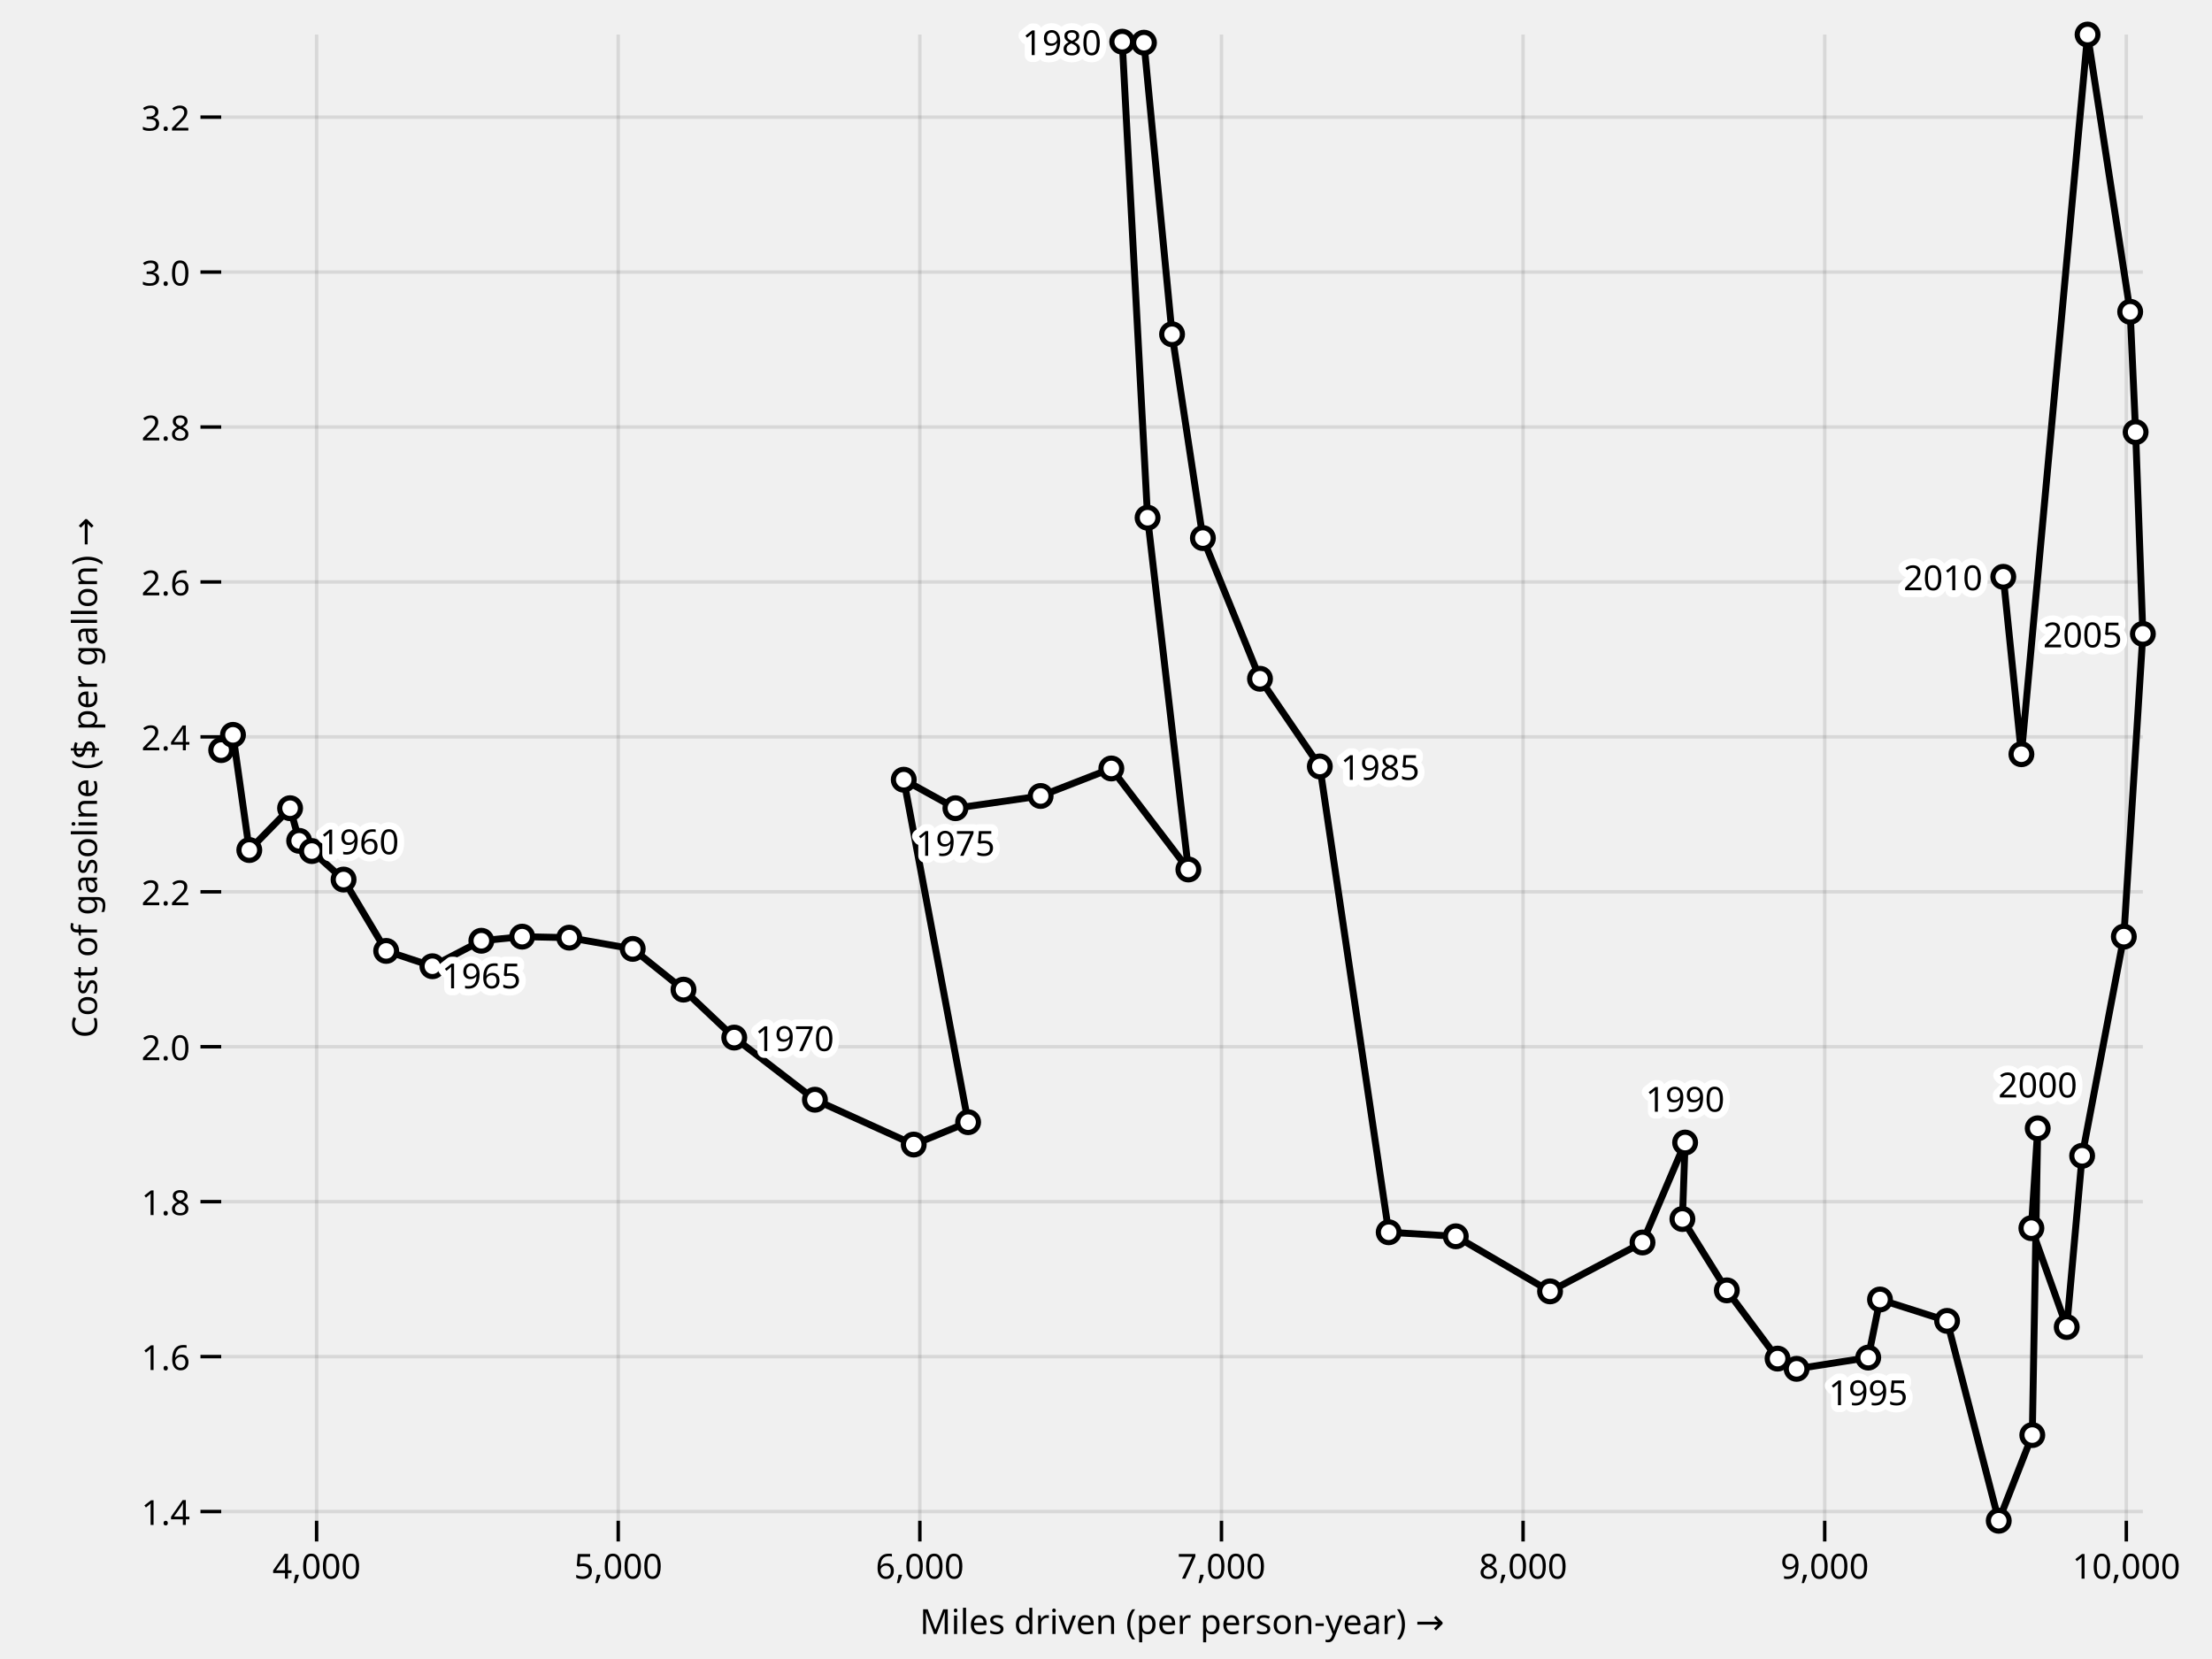
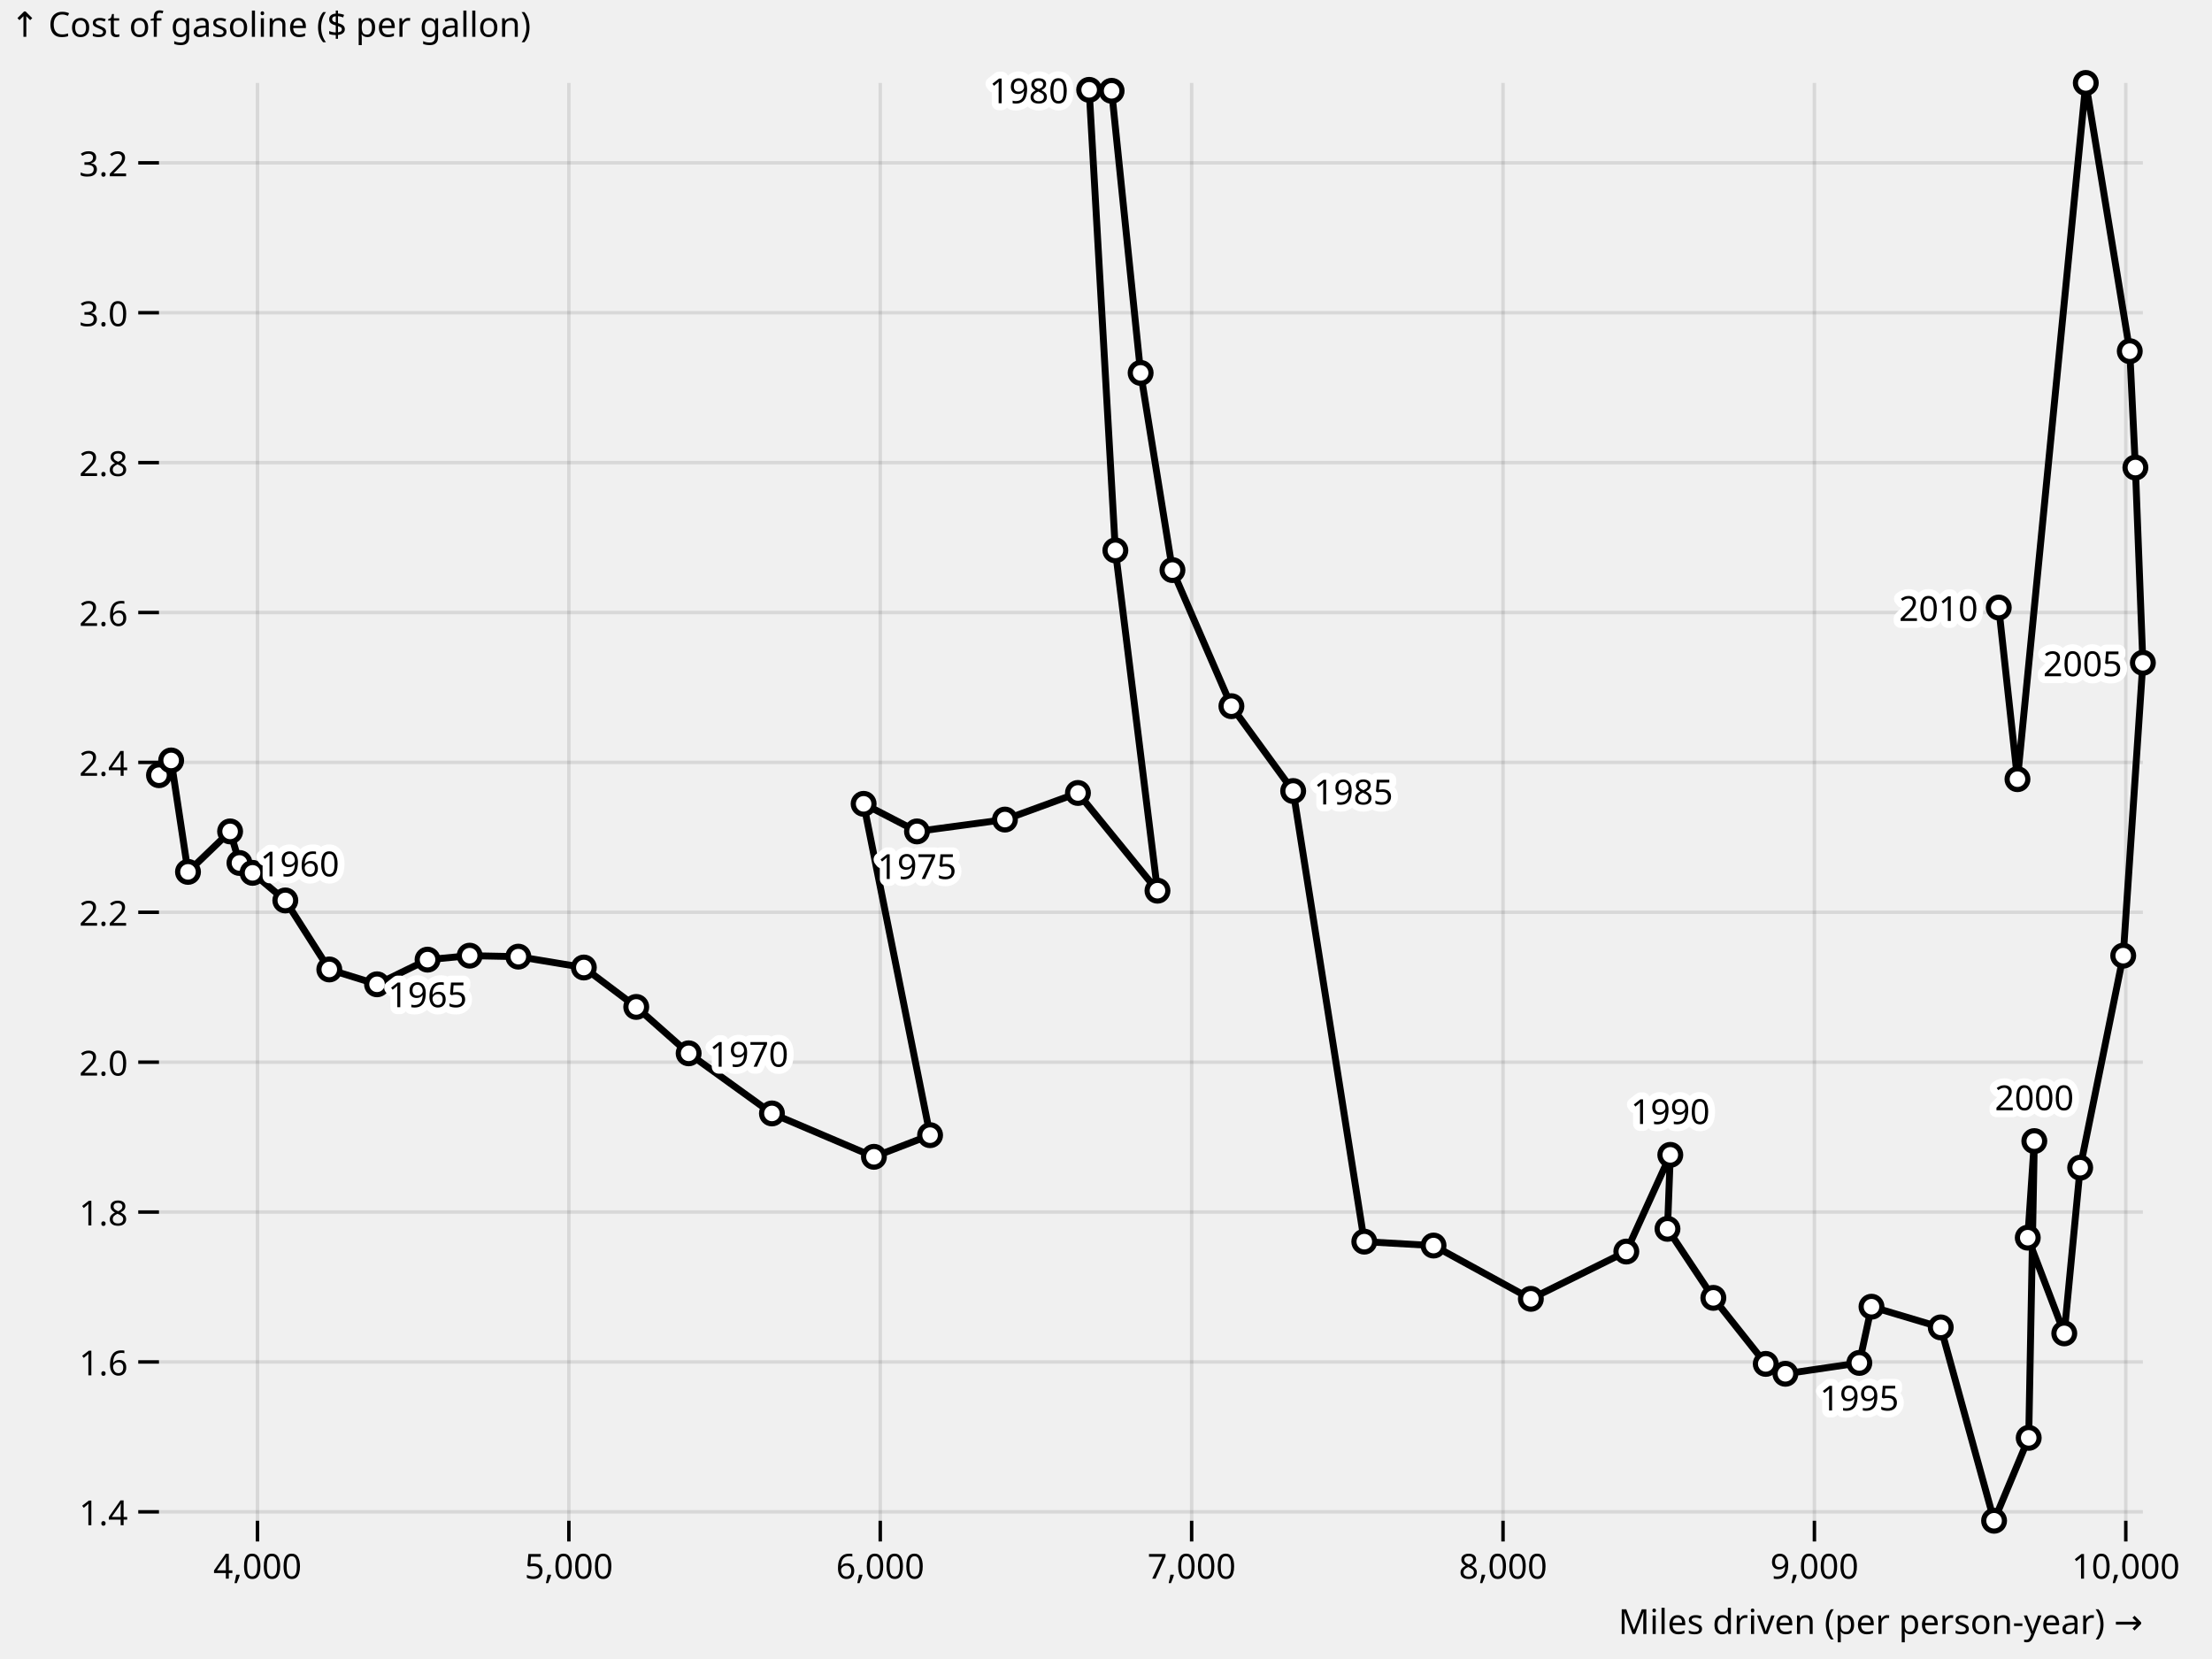
<svg xmlns="http://www.w3.org/2000/svg" width="640" height="480" viewBox="0 0 640 480">
-   <line x1="91.603" y1="10" x2="91.603" y2="440" stroke="currentColor" stroke-opacity="0.1" stroke-width="1" />
-   <line x1="178.872" y1="10" x2="178.872" y2="440" stroke="currentColor" stroke-opacity="0.1" stroke-width="1" />
-   <line x1="266.14" y1="10" x2="266.14" y2="440" stroke="currentColor" stroke-opacity="0.1" stroke-width="1" />
-   <line x1="353.408" y1="10" x2="353.408" y2="440" stroke="currentColor" stroke-opacity="0.1" stroke-width="1" />
-   <line x1="440.677" y1="10" x2="440.677" y2="440" stroke="currentColor" stroke-opacity="0.1" stroke-width="1" />
-   <line x1="527.945" y1="10" x2="527.945" y2="440" stroke="currentColor" stroke-opacity="0.1" stroke-width="1" />
-   <line x1="615.214" y1="10" x2="615.214" y2="440" stroke="currentColor" stroke-opacity="0.1" stroke-width="1" />
-   <line x1="91.603" y1="440" x2="91.603" y2="446" stroke="currentColor" stroke-width="1" />
-   <line x1="178.872" y1="440" x2="178.872" y2="446" stroke="currentColor" stroke-width="1" />
-   <line x1="266.14" y1="440" x2="266.14" y2="446" stroke="currentColor" stroke-width="1" />
-   <line x1="353.408" y1="440" x2="353.408" y2="446" stroke="currentColor" stroke-width="1" />
-   <line x1="440.677" y1="440" x2="440.677" y2="446" stroke="currentColor" stroke-width="1" />
-   <line x1="527.945" y1="440" x2="527.945" y2="446" stroke="currentColor" stroke-width="1" />
-   <line x1="615.214" y1="440" x2="615.214" y2="446" stroke="currentColor" stroke-width="1" />
-   <text x="91.603" y="449" font-family="system-ui, sans-serif" font-size="10" text-anchor="middle" dominant-baseline="text-before-edge" fill="currentColor">4,000</text>
-   <text x="178.872" y="449" font-family="system-ui, sans-serif" font-size="10" text-anchor="middle" dominant-baseline="text-before-edge" fill="currentColor">5,000</text>
-   <text x="266.14" y="449" font-family="system-ui, sans-serif" font-size="10" text-anchor="middle" dominant-baseline="text-before-edge" fill="currentColor">6,000</text>
-   <text x="353.408" y="449" font-family="system-ui, sans-serif" font-size="10" text-anchor="middle" dominant-baseline="text-before-edge" fill="currentColor">7,000</text>
-   <text x="440.677" y="449" font-family="system-ui, sans-serif" font-size="10" text-anchor="middle" dominant-baseline="text-before-edge" fill="currentColor">8,000</text>
-   <text x="527.945" y="449" font-family="system-ui, sans-serif" font-size="10" text-anchor="middle" dominant-baseline="text-before-edge" fill="currentColor">9,000</text>
-   <text x="615.214" y="449" font-family="system-ui, sans-serif" font-size="10" text-anchor="middle" dominant-baseline="text-before-edge" fill="currentColor">10,000</text>
-   <text x="342" y="465" font-family="system-ui, sans-serif" font-size="10" text-anchor="middle" dominant-baseline="text-before-edge" fill="currentColor">Miles driven (per person-year) →</text>
-   <line x1="64" y1="437.333" x2="620" y2="437.333" stroke="currentColor" stroke-opacity="0.1" stroke-width="1" />
-   <line x1="64" y1="392.506" x2="620" y2="392.506" stroke="currentColor" stroke-opacity="0.1" stroke-width="1" />
-   <line x1="64" y1="347.679" x2="620" y2="347.679" stroke="currentColor" stroke-opacity="0.1" stroke-width="1" />
-   <line x1="64" y1="302.853" x2="620" y2="302.853" stroke="currentColor" stroke-opacity="0.1" stroke-width="1" />
-   <line x1="64" y1="258.026" x2="620" y2="258.026" stroke="currentColor" stroke-opacity="0.1" stroke-width="1" />
-   <line x1="64" y1="213.199" x2="620" y2="213.199" stroke="currentColor" stroke-opacity="0.1" stroke-width="1" />
-   <line x1="64" y1="168.373" x2="620" y2="168.373" stroke="currentColor" stroke-opacity="0.1" stroke-width="1" />
-   <line x1="64" y1="123.546" x2="620" y2="123.546" stroke="currentColor" stroke-opacity="0.1" stroke-width="1" />
-   <line x1="64" y1="78.719" x2="620" y2="78.719" stroke="currentColor" stroke-opacity="0.1" stroke-width="1" />
-   <line x1="64" y1="33.893" x2="620" y2="33.893" stroke="currentColor" stroke-opacity="0.1" stroke-width="1" />
-   <line x1="64" y1="437.333" x2="58" y2="437.333" stroke="currentColor" stroke-width="1" />
-   <line x1="64" y1="392.506" x2="58" y2="392.506" stroke="currentColor" stroke-width="1" />
-   <line x1="64" y1="347.679" x2="58" y2="347.679" stroke="currentColor" stroke-width="1" />
-   <line x1="64" y1="302.853" x2="58" y2="302.853" stroke="currentColor" stroke-width="1" />
-   <line x1="64" y1="258.026" x2="58" y2="258.026" stroke="currentColor" stroke-width="1" />
-   <line x1="64" y1="213.199" x2="58" y2="213.199" stroke="currentColor" stroke-width="1" />
-   <line x1="64" y1="168.373" x2="58" y2="168.373" stroke="currentColor" stroke-width="1" />
-   <line x1="64" y1="123.546" x2="58" y2="123.546" stroke="currentColor" stroke-width="1" />
-   <line x1="64" y1="78.719" x2="58" y2="78.719" stroke="currentColor" stroke-width="1" />
-   <line x1="64" y1="33.893" x2="58" y2="33.893" stroke="currentColor" stroke-width="1" />
-   <text x="55" y="437.333" font-family="system-ui, sans-serif" font-size="10" text-anchor="end" dominant-baseline="central" fill="currentColor">1.4</text>
-   <text x="55" y="392.506" font-family="system-ui, sans-serif" font-size="10" text-anchor="end" dominant-baseline="central" fill="currentColor">1.6</text>
-   <text x="55" y="347.679" font-family="system-ui, sans-serif" font-size="10" text-anchor="end" dominant-baseline="central" fill="currentColor">1.8</text>
-   <text x="55" y="302.853" font-family="system-ui, sans-serif" font-size="10" text-anchor="end" dominant-baseline="central" fill="currentColor">2.0</text>
-   <text x="55" y="258.026" font-family="system-ui, sans-serif" font-size="10" text-anchor="end" dominant-baseline="central" fill="currentColor">2.2</text>
-   <text x="55" y="213.199" font-family="system-ui, sans-serif" font-size="10" text-anchor="end" dominant-baseline="central" fill="currentColor">2.4</text>
-   <text x="55" y="168.373" font-family="system-ui, sans-serif" font-size="10" text-anchor="end" dominant-baseline="central" fill="currentColor">2.6</text>
-   <text x="55" y="123.546" font-family="system-ui, sans-serif" font-size="10" text-anchor="end" dominant-baseline="central" fill="currentColor">2.8</text>
-   <text x="55" y="78.719" font-family="system-ui, sans-serif" font-size="10" text-anchor="end" dominant-baseline="central" fill="currentColor">3.0</text>
-   <text x="55" y="33.893" font-family="system-ui, sans-serif" font-size="10" text-anchor="end" dominant-baseline="central" fill="currentColor">3.2</text>
-   <text x="31" y="225" transform="rotate(-90,31,225)" font-family="system-ui, sans-serif" font-size="10" text-anchor="middle" dominant-baseline="text-after-edge" fill="currentColor">Cost of gasoline ($ per gallon) →</text>
-   <path d="M64,217.032L67.409,212.617L72.13,245.945L83.932,233.842L86.555,243.278L90.226,246.237L99.406,254.485L111.732,275.127L125.108,279.565L139.27,272.191L151.072,271.003L164.709,271.295L183.068,274.545L197.755,286.334L212.442,300.208L235.783,318.183L264.37,331.161L280.106,324.683L261.485,225.594L276.434,233.842L301.087,230.301L321.543,222.344L343.836,251.571L332.034,149.792L324.691,12.062L330.985,12.353L339.115,96.717L348.032,155.687L364.555,196.389L381.864,221.761L401.796,356.533L421.204,357.698L448.479,373.634L475.23,359.491L487.557,330.578L486.77,352.7L499.621,373.343L514.308,393.089L519.815,396.047L540.534,392.797L543.943,375.987L563.351,382.174L578.3,440L588.004,415.211L589.577,326.454L587.742,355.345L597.97,383.967L602.428,334.411L614.492,271.003L620,183.412L617.902,125.025L616.328,90.217L604.002,10L584.857,218.22L579.611,166.893" fill="none" stroke="currentColor" stroke-width="2" />
-   <circle cx="64" cy="217.032" r="3" fill="white" stroke="currentColor" stroke-width="1.5" />
-   <circle cx="67.409" cy="212.617" r="3" fill="white" stroke="currentColor" stroke-width="1.5" />
-   <circle cx="72.13" cy="245.945" r="3" fill="white" stroke="currentColor" stroke-width="1.5" />
-   <circle cx="83.932" cy="233.842" r="3" fill="white" stroke="currentColor" stroke-width="1.5" />
-   <circle cx="86.555" cy="243.278" r="3" fill="white" stroke="currentColor" stroke-width="1.5" />
-   <circle cx="90.226" cy="246.237" r="3" fill="white" stroke="currentColor" stroke-width="1.5" />
-   <circle cx="99.406" cy="254.485" r="3" fill="white" stroke="currentColor" stroke-width="1.5" />
-   <circle cx="111.732" cy="275.127" r="3" fill="white" stroke="currentColor" stroke-width="1.5" />
-   <circle cx="125.108" cy="279.565" r="3" fill="white" stroke="currentColor" stroke-width="1.5" />
-   <circle cx="139.27" cy="272.191" r="3" fill="white" stroke="currentColor" stroke-width="1.5" />
-   <circle cx="151.072" cy="271.003" r="3" fill="white" stroke="currentColor" stroke-width="1.5" />
-   <circle cx="164.709" cy="271.295" r="3" fill="white" stroke="currentColor" stroke-width="1.5" />
-   <circle cx="183.068" cy="274.545" r="3" fill="white" stroke="currentColor" stroke-width="1.5" />
-   <circle cx="197.755" cy="286.334" r="3" fill="white" stroke="currentColor" stroke-width="1.5" />
-   <circle cx="212.442" cy="300.208" r="3" fill="white" stroke="currentColor" stroke-width="1.5" />
-   <circle cx="235.783" cy="318.183" r="3" fill="white" stroke="currentColor" stroke-width="1.5" />
-   <circle cx="264.37" cy="331.161" r="3" fill="white" stroke="currentColor" stroke-width="1.5" />
-   <circle cx="280.106" cy="324.683" r="3" fill="white" stroke="currentColor" stroke-width="1.5" />
-   <circle cx="261.485" cy="225.594" r="3" fill="white" stroke="currentColor" stroke-width="1.5" />
-   <circle cx="276.434" cy="233.842" r="3" fill="white" stroke="currentColor" stroke-width="1.5" />
-   <circle cx="301.087" cy="230.301" r="3" fill="white" stroke="currentColor" stroke-width="1.5" />
-   <circle cx="321.543" cy="222.344" r="3" fill="white" stroke="currentColor" stroke-width="1.5" />
-   <circle cx="343.836" cy="251.571" r="3" fill="white" stroke="currentColor" stroke-width="1.5" />
-   <circle cx="332.034" cy="149.792" r="3" fill="white" stroke="currentColor" stroke-width="1.5" />
-   <circle cx="324.691" cy="12.062" r="3" fill="white" stroke="currentColor" stroke-width="1.5" />
-   <circle cx="330.985" cy="12.353" r="3" fill="white" stroke="currentColor" stroke-width="1.5" />
-   <circle cx="339.115" cy="96.717" r="3" fill="white" stroke="currentColor" stroke-width="1.5" />
-   <circle cx="348.032" cy="155.687" r="3" fill="white" stroke="currentColor" stroke-width="1.5" />
-   <circle cx="364.555" cy="196.389" r="3" fill="white" stroke="currentColor" stroke-width="1.5" />
-   <circle cx="381.864" cy="221.761" r="3" fill="white" stroke="currentColor" stroke-width="1.5" />
-   <circle cx="401.796" cy="356.533" r="3" fill="white" stroke="currentColor" stroke-width="1.5" />
-   <circle cx="421.204" cy="357.698" r="3" fill="white" stroke="currentColor" stroke-width="1.5" />
-   <circle cx="448.479" cy="373.634" r="3" fill="white" stroke="currentColor" stroke-width="1.5" />
-   <circle cx="475.23" cy="359.491" r="3" fill="white" stroke="currentColor" stroke-width="1.5" />
-   <circle cx="487.557" cy="330.578" r="3" fill="white" stroke="currentColor" stroke-width="1.5" />
-   <circle cx="486.77" cy="352.7" r="3" fill="white" stroke="currentColor" stroke-width="1.5" />
-   <circle cx="499.621" cy="373.343" r="3" fill="white" stroke="currentColor" stroke-width="1.5" />
-   <circle cx="514.308" cy="393.089" r="3" fill="white" stroke="currentColor" stroke-width="1.5" />
-   <circle cx="519.815" cy="396.047" r="3" fill="white" stroke="currentColor" stroke-width="1.5" />
-   <circle cx="540.534" cy="392.797" r="3" fill="white" stroke="currentColor" stroke-width="1.5" />
-   <circle cx="543.943" cy="375.987" r="3" fill="white" stroke="currentColor" stroke-width="1.5" />
-   <circle cx="563.351" cy="382.174" r="3" fill="white" stroke="currentColor" stroke-width="1.5" />
-   <circle cx="578.3" cy="440" r="3" fill="white" stroke="currentColor" stroke-width="1.5" />
-   <circle cx="588.004" cy="415.211" r="3" fill="white" stroke="currentColor" stroke-width="1.5" />
-   <circle cx="589.577" cy="326.454" r="3" fill="white" stroke="currentColor" stroke-width="1.5" />
-   <circle cx="587.742" cy="355.345" r="3" fill="white" stroke="currentColor" stroke-width="1.5" />
-   <circle cx="597.97" cy="383.967" r="3" fill="white" stroke="currentColor" stroke-width="1.5" />
-   <circle cx="602.428" cy="334.411" r="3" fill="white" stroke="currentColor" stroke-width="1.5" />
-   <circle cx="614.492" cy="271.003" r="3" fill="white" stroke="currentColor" stroke-width="1.5" />
-   <circle cx="620" cy="183.412" r="3" fill="white" stroke="currentColor" stroke-width="1.5" />
-   <circle cx="617.902" cy="125.025" r="3" fill="white" stroke="currentColor" stroke-width="1.5" />
-   <circle cx="616.328" cy="90.217" r="3" fill="white" stroke="currentColor" stroke-width="1.5" />
-   <circle cx="604.002" cy="10" r="3" fill="white" stroke="currentColor" stroke-width="1.5" />
-   <circle cx="584.857" cy="218.22" r="3" fill="white" stroke="currentColor" stroke-width="1.5" />
-   <circle cx="579.611" cy="166.893" r="3" fill="white" stroke="currentColor" stroke-width="1.5" />
-   <text x="92.555" y="243.278" font-family="system-ui, sans-serif" font-size="10" text-anchor="start" dominant-baseline="central" fill="currentColor" stroke="white" stroke-width="4" paint-order="stroke" stroke-linejoin="round">1960</text>
-   <text x="139.27" y="278.191" font-family="system-ui, sans-serif" font-size="10" text-anchor="middle" dominant-baseline="text-before-edge" fill="currentColor" stroke="white" stroke-width="4" paint-order="stroke" stroke-linejoin="round">1965</text>
-   <text x="218.442" y="300.208" font-family="system-ui, sans-serif" font-size="10" text-anchor="start" dominant-baseline="central" fill="currentColor" stroke="white" stroke-width="4" paint-order="stroke" stroke-linejoin="round">1970</text>
-   <text x="276.434" y="239.842" font-family="system-ui, sans-serif" font-size="10" text-anchor="middle" dominant-baseline="text-before-edge" fill="currentColor" stroke="white" stroke-width="4" paint-order="stroke" stroke-linejoin="round">1975</text>
-   <text x="318.691" y="12.062" font-family="system-ui, sans-serif" font-size="10" text-anchor="end" dominant-baseline="central" fill="currentColor" stroke="white" stroke-width="4" paint-order="stroke" stroke-linejoin="round">1980</text>
-   <text x="387.864" y="221.761" font-family="system-ui, sans-serif" font-size="10" text-anchor="start" dominant-baseline="central" fill="currentColor" stroke="white" stroke-width="4" paint-order="stroke" stroke-linejoin="round">1985</text>
-   <text x="487.557" y="324.578" font-family="system-ui, sans-serif" font-size="10" text-anchor="middle" dominant-baseline="text-after-edge" fill="currentColor" stroke="white" stroke-width="4" paint-order="stroke" stroke-linejoin="round">1990</text>
-   <text x="540.534" y="398.797" font-family="system-ui, sans-serif" font-size="10" text-anchor="middle" dominant-baseline="text-before-edge" fill="currentColor" stroke="white" stroke-width="4" paint-order="stroke" stroke-linejoin="round">1995</text>
-   <text x="589.577" y="320.454" font-family="system-ui, sans-serif" font-size="10" text-anchor="middle" dominant-baseline="text-after-edge" fill="currentColor" stroke="white" stroke-width="4" paint-order="stroke" stroke-linejoin="round">2000</text>
-   <text x="614" y="183.412" font-family="system-ui, sans-serif" font-size="10" text-anchor="end" dominant-baseline="central" fill="currentColor" stroke="white" stroke-width="4" paint-order="stroke" stroke-linejoin="round">2005</text>
-   <text x="573.611" y="166.893" font-family="system-ui, sans-serif" font-size="10" text-anchor="end" dominant-baseline="central" fill="currentColor" stroke="white" stroke-width="4" paint-order="stroke" stroke-linejoin="round">2010</text>
+   <line x1="74.497" y1="24" x2="74.497" y2="440" stroke="currentColor" stroke-opacity="0.1" stroke-width="1" />
+   <line x1="164.591" y1="24" x2="164.591" y2="440" stroke="currentColor" stroke-opacity="0.1" stroke-width="1" />
+   <line x1="254.684" y1="24" x2="254.684" y2="440" stroke="currentColor" stroke-opacity="0.1" stroke-width="1" />
+   <line x1="344.778" y1="24" x2="344.778" y2="440" stroke="currentColor" stroke-opacity="0.1" stroke-width="1" />
+   <line x1="434.871" y1="24" x2="434.871" y2="440" stroke="currentColor" stroke-opacity="0.1" stroke-width="1" />
+   <line x1="524.965" y1="24" x2="524.965" y2="440" stroke="currentColor" stroke-opacity="0.1" stroke-width="1" />
+   <line x1="615.059" y1="24" x2="615.059" y2="440" stroke="currentColor" stroke-opacity="0.1" stroke-width="1" />
+   <line x1="74.497" y1="440" x2="74.497" y2="446" stroke="currentColor" stroke-width="1" />
+   <line x1="164.591" y1="440" x2="164.591" y2="446" stroke="currentColor" stroke-width="1" />
+   <line x1="254.684" y1="440" x2="254.684" y2="446" stroke="currentColor" stroke-width="1" />
+   <line x1="344.778" y1="440" x2="344.778" y2="446" stroke="currentColor" stroke-width="1" />
+   <line x1="434.871" y1="440" x2="434.871" y2="446" stroke="currentColor" stroke-width="1" />
+   <line x1="524.965" y1="440" x2="524.965" y2="446" stroke="currentColor" stroke-width="1" />
+   <line x1="615.059" y1="440" x2="615.059" y2="446" stroke="currentColor" stroke-width="1" />
+   <text x="74.497" y="449" font-family="system-ui, sans-serif" font-size="10" text-anchor="middle" dominant-baseline="text-before-edge" fill="currentColor">4,000</text>
+   <text x="164.591" y="449" font-family="system-ui, sans-serif" font-size="10" text-anchor="middle" dominant-baseline="text-before-edge" fill="currentColor">5,000</text>
+   <text x="254.684" y="449" font-family="system-ui, sans-serif" font-size="10" text-anchor="middle" dominant-baseline="text-before-edge" fill="currentColor">6,000</text>
+   <text x="344.778" y="449" font-family="system-ui, sans-serif" font-size="10" text-anchor="middle" dominant-baseline="text-before-edge" fill="currentColor">7,000</text>
+   <text x="434.871" y="449" font-family="system-ui, sans-serif" font-size="10" text-anchor="middle" dominant-baseline="text-before-edge" fill="currentColor">8,000</text>
+   <text x="524.965" y="449" font-family="system-ui, sans-serif" font-size="10" text-anchor="middle" dominant-baseline="text-before-edge" fill="currentColor">9,000</text>
+   <text x="615.059" y="449" font-family="system-ui, sans-serif" font-size="10" text-anchor="middle" dominant-baseline="text-before-edge" fill="currentColor">10,000</text>
+   <text x="620" y="465" font-family="system-ui, sans-serif" font-size="10" text-anchor="end" dominant-baseline="text-before-edge" fill="currentColor">Miles driven (per person-year) →</text>
+   <line x1="46" y1="437.42" x2="620" y2="437.42" stroke="currentColor" stroke-opacity="0.1" stroke-width="1" />
+   <line x1="46" y1="394.052" x2="620" y2="394.052" stroke="currentColor" stroke-opacity="0.1" stroke-width="1" />
+   <line x1="46" y1="350.685" x2="620" y2="350.685" stroke="currentColor" stroke-opacity="0.1" stroke-width="1" />
+   <line x1="46" y1="307.318" x2="620" y2="307.318" stroke="currentColor" stroke-opacity="0.1" stroke-width="1" />
+   <line x1="46" y1="263.951" x2="620" y2="263.951" stroke="currentColor" stroke-opacity="0.1" stroke-width="1" />
+   <line x1="46" y1="220.584" x2="620" y2="220.584" stroke="currentColor" stroke-opacity="0.1" stroke-width="1" />
+   <line x1="46" y1="177.216" x2="620" y2="177.216" stroke="currentColor" stroke-opacity="0.1" stroke-width="1" />
+   <line x1="46" y1="133.849" x2="620" y2="133.849" stroke="currentColor" stroke-opacity="0.1" stroke-width="1" />
+   <line x1="46" y1="90.482" x2="620" y2="90.482" stroke="currentColor" stroke-opacity="0.1" stroke-width="1" />
+   <line x1="46" y1="47.115" x2="620" y2="47.115" stroke="currentColor" stroke-opacity="0.1" stroke-width="1" />
+   <line x1="46" y1="437.42" x2="40" y2="437.42" stroke="currentColor" stroke-width="1" />
+   <line x1="46" y1="394.052" x2="40" y2="394.052" stroke="currentColor" stroke-width="1" />
+   <line x1="46" y1="350.685" x2="40" y2="350.685" stroke="currentColor" stroke-width="1" />
+   <line x1="46" y1="307.318" x2="40" y2="307.318" stroke="currentColor" stroke-width="1" />
+   <line x1="46" y1="263.951" x2="40" y2="263.951" stroke="currentColor" stroke-width="1" />
+   <line x1="46" y1="220.584" x2="40" y2="220.584" stroke="currentColor" stroke-width="1" />
+   <line x1="46" y1="177.216" x2="40" y2="177.216" stroke="currentColor" stroke-width="1" />
+   <line x1="46" y1="133.849" x2="40" y2="133.849" stroke="currentColor" stroke-width="1" />
+   <line x1="46" y1="90.482" x2="40" y2="90.482" stroke="currentColor" stroke-width="1" />
+   <line x1="46" y1="47.115" x2="40" y2="47.115" stroke="currentColor" stroke-width="1" />
+   <text x="37" y="437.42" font-family="system-ui, sans-serif" font-size="10" text-anchor="end" dominant-baseline="central" fill="currentColor">1.4</text>
+   <text x="37" y="394.052" font-family="system-ui, sans-serif" font-size="10" text-anchor="end" dominant-baseline="central" fill="currentColor">1.6</text>
+   <text x="37" y="350.685" font-family="system-ui, sans-serif" font-size="10" text-anchor="end" dominant-baseline="central" fill="currentColor">1.8</text>
+   <text x="37" y="307.318" font-family="system-ui, sans-serif" font-size="10" text-anchor="end" dominant-baseline="central" fill="currentColor">2.0</text>
+   <text x="37" y="263.951" font-family="system-ui, sans-serif" font-size="10" text-anchor="end" dominant-baseline="central" fill="currentColor">2.2</text>
+   <text x="37" y="220.584" font-family="system-ui, sans-serif" font-size="10" text-anchor="end" dominant-baseline="central" fill="currentColor">2.4</text>
+   <text x="37" y="177.216" font-family="system-ui, sans-serif" font-size="10" text-anchor="end" dominant-baseline="central" fill="currentColor">2.6</text>
+   <text x="37" y="133.849" font-family="system-ui, sans-serif" font-size="10" text-anchor="end" dominant-baseline="central" fill="currentColor">2.8</text>
+   <text x="37" y="90.482" font-family="system-ui, sans-serif" font-size="10" text-anchor="end" dominant-baseline="central" fill="currentColor">3.0</text>
+   <text x="37" y="47.115" font-family="system-ui, sans-serif" font-size="10" text-anchor="end" dominant-baseline="central" fill="currentColor">3.2</text>
+   <text x="3" y="13" font-family="system-ui, sans-serif" font-size="10" text-anchor="start" dominant-baseline="text-after-edge" fill="currentColor">↑ Cost of gasoline ($ per gallon)</text>
+   <path d="M46,224.291L49.52,220.02L54.393,252.263L66.577,240.554L69.285,249.683L73.075,252.545L82.552,260.525L95.277,280.495L109.086,284.789L123.707,277.655L135.891,276.506L149.97,276.787L168.923,279.932L184.085,291.337L199.247,304.759L223.344,322.15L252.857,334.704L269.102,328.438L249.878,232.575L265.311,240.554L290.762,237.128L311.881,229.43L334.895,257.706L322.711,159.241L315.13,25.995L321.628,26.277L330.022,107.894L339.227,164.943L356.285,204.321L374.155,228.867L394.732,359.25L414.768,360.378L442.926,375.795L470.543,362.112L483.269,334.141L482.457,355.542L495.724,375.513L510.886,394.616L516.572,397.478L537.961,394.334L541.481,378.072L561.517,384.056L576.95,440L586.968,416.018L588.592,330.151L586.697,358.101L597.257,385.791L601.859,337.849L614.314,276.506L620,191.766L617.834,135.28L616.209,101.606L603.484,24L583.719,225.441L578.304,175.785" fill="none" stroke="currentColor" stroke-width="2" />
+   <circle cx="46" cy="224.291" r="3" fill="white" stroke="currentColor" stroke-width="1.5" />
+   <circle cx="49.52" cy="220.02" r="3" fill="white" stroke="currentColor" stroke-width="1.5" />
+   <circle cx="54.393" cy="252.263" r="3" fill="white" stroke="currentColor" stroke-width="1.5" />
+   <circle cx="66.577" cy="240.554" r="3" fill="white" stroke="currentColor" stroke-width="1.5" />
+   <circle cx="69.285" cy="249.683" r="3" fill="white" stroke="currentColor" stroke-width="1.5" />
+   <circle cx="73.075" cy="252.545" r="3" fill="white" stroke="currentColor" stroke-width="1.5" />
+   <circle cx="82.552" cy="260.525" r="3" fill="white" stroke="currentColor" stroke-width="1.5" />
+   <circle cx="95.277" cy="280.495" r="3" fill="white" stroke="currentColor" stroke-width="1.5" />
+   <circle cx="109.086" cy="284.789" r="3" fill="white" stroke="currentColor" stroke-width="1.5" />
+   <circle cx="123.707" cy="277.655" r="3" fill="white" stroke="currentColor" stroke-width="1.5" />
+   <circle cx="135.891" cy="276.506" r="3" fill="white" stroke="currentColor" stroke-width="1.5" />
+   <circle cx="149.97" cy="276.787" r="3" fill="white" stroke="currentColor" stroke-width="1.5" />
+   <circle cx="168.923" cy="279.932" r="3" fill="white" stroke="currentColor" stroke-width="1.5" />
+   <circle cx="184.085" cy="291.337" r="3" fill="white" stroke="currentColor" stroke-width="1.5" />
+   <circle cx="199.247" cy="304.759" r="3" fill="white" stroke="currentColor" stroke-width="1.5" />
+   <circle cx="223.344" cy="322.15" r="3" fill="white" stroke="currentColor" stroke-width="1.5" />
+   <circle cx="252.857" cy="334.704" r="3" fill="white" stroke="currentColor" stroke-width="1.5" />
+   <circle cx="269.102" cy="328.438" r="3" fill="white" stroke="currentColor" stroke-width="1.5" />
+   <circle cx="249.878" cy="232.575" r="3" fill="white" stroke="currentColor" stroke-width="1.5" />
+   <circle cx="265.311" cy="240.554" r="3" fill="white" stroke="currentColor" stroke-width="1.5" />
+   <circle cx="290.762" cy="237.128" r="3" fill="white" stroke="currentColor" stroke-width="1.5" />
+   <circle cx="311.881" cy="229.43" r="3" fill="white" stroke="currentColor" stroke-width="1.5" />
+   <circle cx="334.895" cy="257.706" r="3" fill="white" stroke="currentColor" stroke-width="1.5" />
+   <circle cx="322.711" cy="159.241" r="3" fill="white" stroke="currentColor" stroke-width="1.5" />
+   <circle cx="315.13" cy="25.995" r="3" fill="white" stroke="currentColor" stroke-width="1.5" />
+   <circle cx="321.628" cy="26.277" r="3" fill="white" stroke="currentColor" stroke-width="1.5" />
+   <circle cx="330.022" cy="107.894" r="3" fill="white" stroke="currentColor" stroke-width="1.5" />
+   <circle cx="339.227" cy="164.943" r="3" fill="white" stroke="currentColor" stroke-width="1.5" />
+   <circle cx="356.285" cy="204.321" r="3" fill="white" stroke="currentColor" stroke-width="1.5" />
+   <circle cx="374.155" cy="228.867" r="3" fill="white" stroke="currentColor" stroke-width="1.5" />
+   <circle cx="394.732" cy="359.25" r="3" fill="white" stroke="currentColor" stroke-width="1.5" />
+   <circle cx="414.768" cy="360.378" r="3" fill="white" stroke="currentColor" stroke-width="1.5" />
+   <circle cx="442.926" cy="375.795" r="3" fill="white" stroke="currentColor" stroke-width="1.5" />
+   <circle cx="470.543" cy="362.112" r="3" fill="white" stroke="currentColor" stroke-width="1.5" />
+   <circle cx="483.269" cy="334.141" r="3" fill="white" stroke="currentColor" stroke-width="1.5" />
+   <circle cx="482.457" cy="355.542" r="3" fill="white" stroke="currentColor" stroke-width="1.5" />
+   <circle cx="495.724" cy="375.513" r="3" fill="white" stroke="currentColor" stroke-width="1.5" />
+   <circle cx="510.886" cy="394.616" r="3" fill="white" stroke="currentColor" stroke-width="1.5" />
+   <circle cx="516.572" cy="397.478" r="3" fill="white" stroke="currentColor" stroke-width="1.5" />
+   <circle cx="537.961" cy="394.334" r="3" fill="white" stroke="currentColor" stroke-width="1.5" />
+   <circle cx="541.481" cy="378.072" r="3" fill="white" stroke="currentColor" stroke-width="1.5" />
+   <circle cx="561.517" cy="384.056" r="3" fill="white" stroke="currentColor" stroke-width="1.5" />
+   <circle cx="576.95" cy="440" r="3" fill="white" stroke="currentColor" stroke-width="1.5" />
+   <circle cx="586.968" cy="416.018" r="3" fill="white" stroke="currentColor" stroke-width="1.5" />
+   <circle cx="588.592" cy="330.151" r="3" fill="white" stroke="currentColor" stroke-width="1.5" />
+   <circle cx="586.697" cy="358.101" r="3" fill="white" stroke="currentColor" stroke-width="1.5" />
+   <circle cx="597.257" cy="385.791" r="3" fill="white" stroke="currentColor" stroke-width="1.5" />
+   <circle cx="601.859" cy="337.849" r="3" fill="white" stroke="currentColor" stroke-width="1.5" />
+   <circle cx="614.314" cy="276.506" r="3" fill="white" stroke="currentColor" stroke-width="1.5" />
+   <circle cx="620" cy="191.766" r="3" fill="white" stroke="currentColor" stroke-width="1.5" />
+   <circle cx="617.834" cy="135.28" r="3" fill="white" stroke="currentColor" stroke-width="1.5" />
+   <circle cx="616.209" cy="101.606" r="3" fill="white" stroke="currentColor" stroke-width="1.5" />
+   <circle cx="603.484" cy="24" r="3" fill="white" stroke="currentColor" stroke-width="1.5" />
+   <circle cx="583.719" cy="225.441" r="3" fill="white" stroke="currentColor" stroke-width="1.5" />
+   <circle cx="578.304" cy="175.785" r="3" fill="white" stroke="currentColor" stroke-width="1.5" />
+   <text x="75.285" y="249.683" font-family="system-ui, sans-serif" font-size="10" text-anchor="start" dominant-baseline="central" fill="currentColor" stroke="white" stroke-width="4" paint-order="stroke" stroke-linejoin="round">1960</text>
+   <text x="123.707" y="283.655" font-family="system-ui, sans-serif" font-size="10" text-anchor="middle" dominant-baseline="text-before-edge" fill="currentColor" stroke="white" stroke-width="4" paint-order="stroke" stroke-linejoin="round">1965</text>
+   <text x="205.247" y="304.759" font-family="system-ui, sans-serif" font-size="10" text-anchor="start" dominant-baseline="central" fill="currentColor" stroke="white" stroke-width="4" paint-order="stroke" stroke-linejoin="round">1970</text>
+   <text x="265.311" y="246.554" font-family="system-ui, sans-serif" font-size="10" text-anchor="middle" dominant-baseline="text-before-edge" fill="currentColor" stroke="white" stroke-width="4" paint-order="stroke" stroke-linejoin="round">1975</text>
+   <text x="309.13" y="25.995" font-family="system-ui, sans-serif" font-size="10" text-anchor="end" dominant-baseline="central" fill="currentColor" stroke="white" stroke-width="4" paint-order="stroke" stroke-linejoin="round">1980</text>
+   <text x="380.155" y="228.867" font-family="system-ui, sans-serif" font-size="10" text-anchor="start" dominant-baseline="central" fill="currentColor" stroke="white" stroke-width="4" paint-order="stroke" stroke-linejoin="round">1985</text>
+   <text x="483.269" y="328.141" font-family="system-ui, sans-serif" font-size="10" text-anchor="middle" dominant-baseline="text-after-edge" fill="currentColor" stroke="white" stroke-width="4" paint-order="stroke" stroke-linejoin="round">1990</text>
+   <text x="537.961" y="400.334" font-family="system-ui, sans-serif" font-size="10" text-anchor="middle" dominant-baseline="text-before-edge" fill="currentColor" stroke="white" stroke-width="4" paint-order="stroke" stroke-linejoin="round">1995</text>
+   <text x="588.592" y="324.151" font-family="system-ui, sans-serif" font-size="10" text-anchor="middle" dominant-baseline="text-after-edge" fill="currentColor" stroke="white" stroke-width="4" paint-order="stroke" stroke-linejoin="round">2000</text>
+   <text x="614" y="191.766" font-family="system-ui, sans-serif" font-size="10" text-anchor="end" dominant-baseline="central" fill="currentColor" stroke="white" stroke-width="4" paint-order="stroke" stroke-linejoin="round">2005</text>
+   <text x="572.304" y="175.785" font-family="system-ui, sans-serif" font-size="10" text-anchor="end" dominant-baseline="central" fill="currentColor" stroke="white" stroke-width="4" paint-order="stroke" stroke-linejoin="round">2010</text>
</svg>
